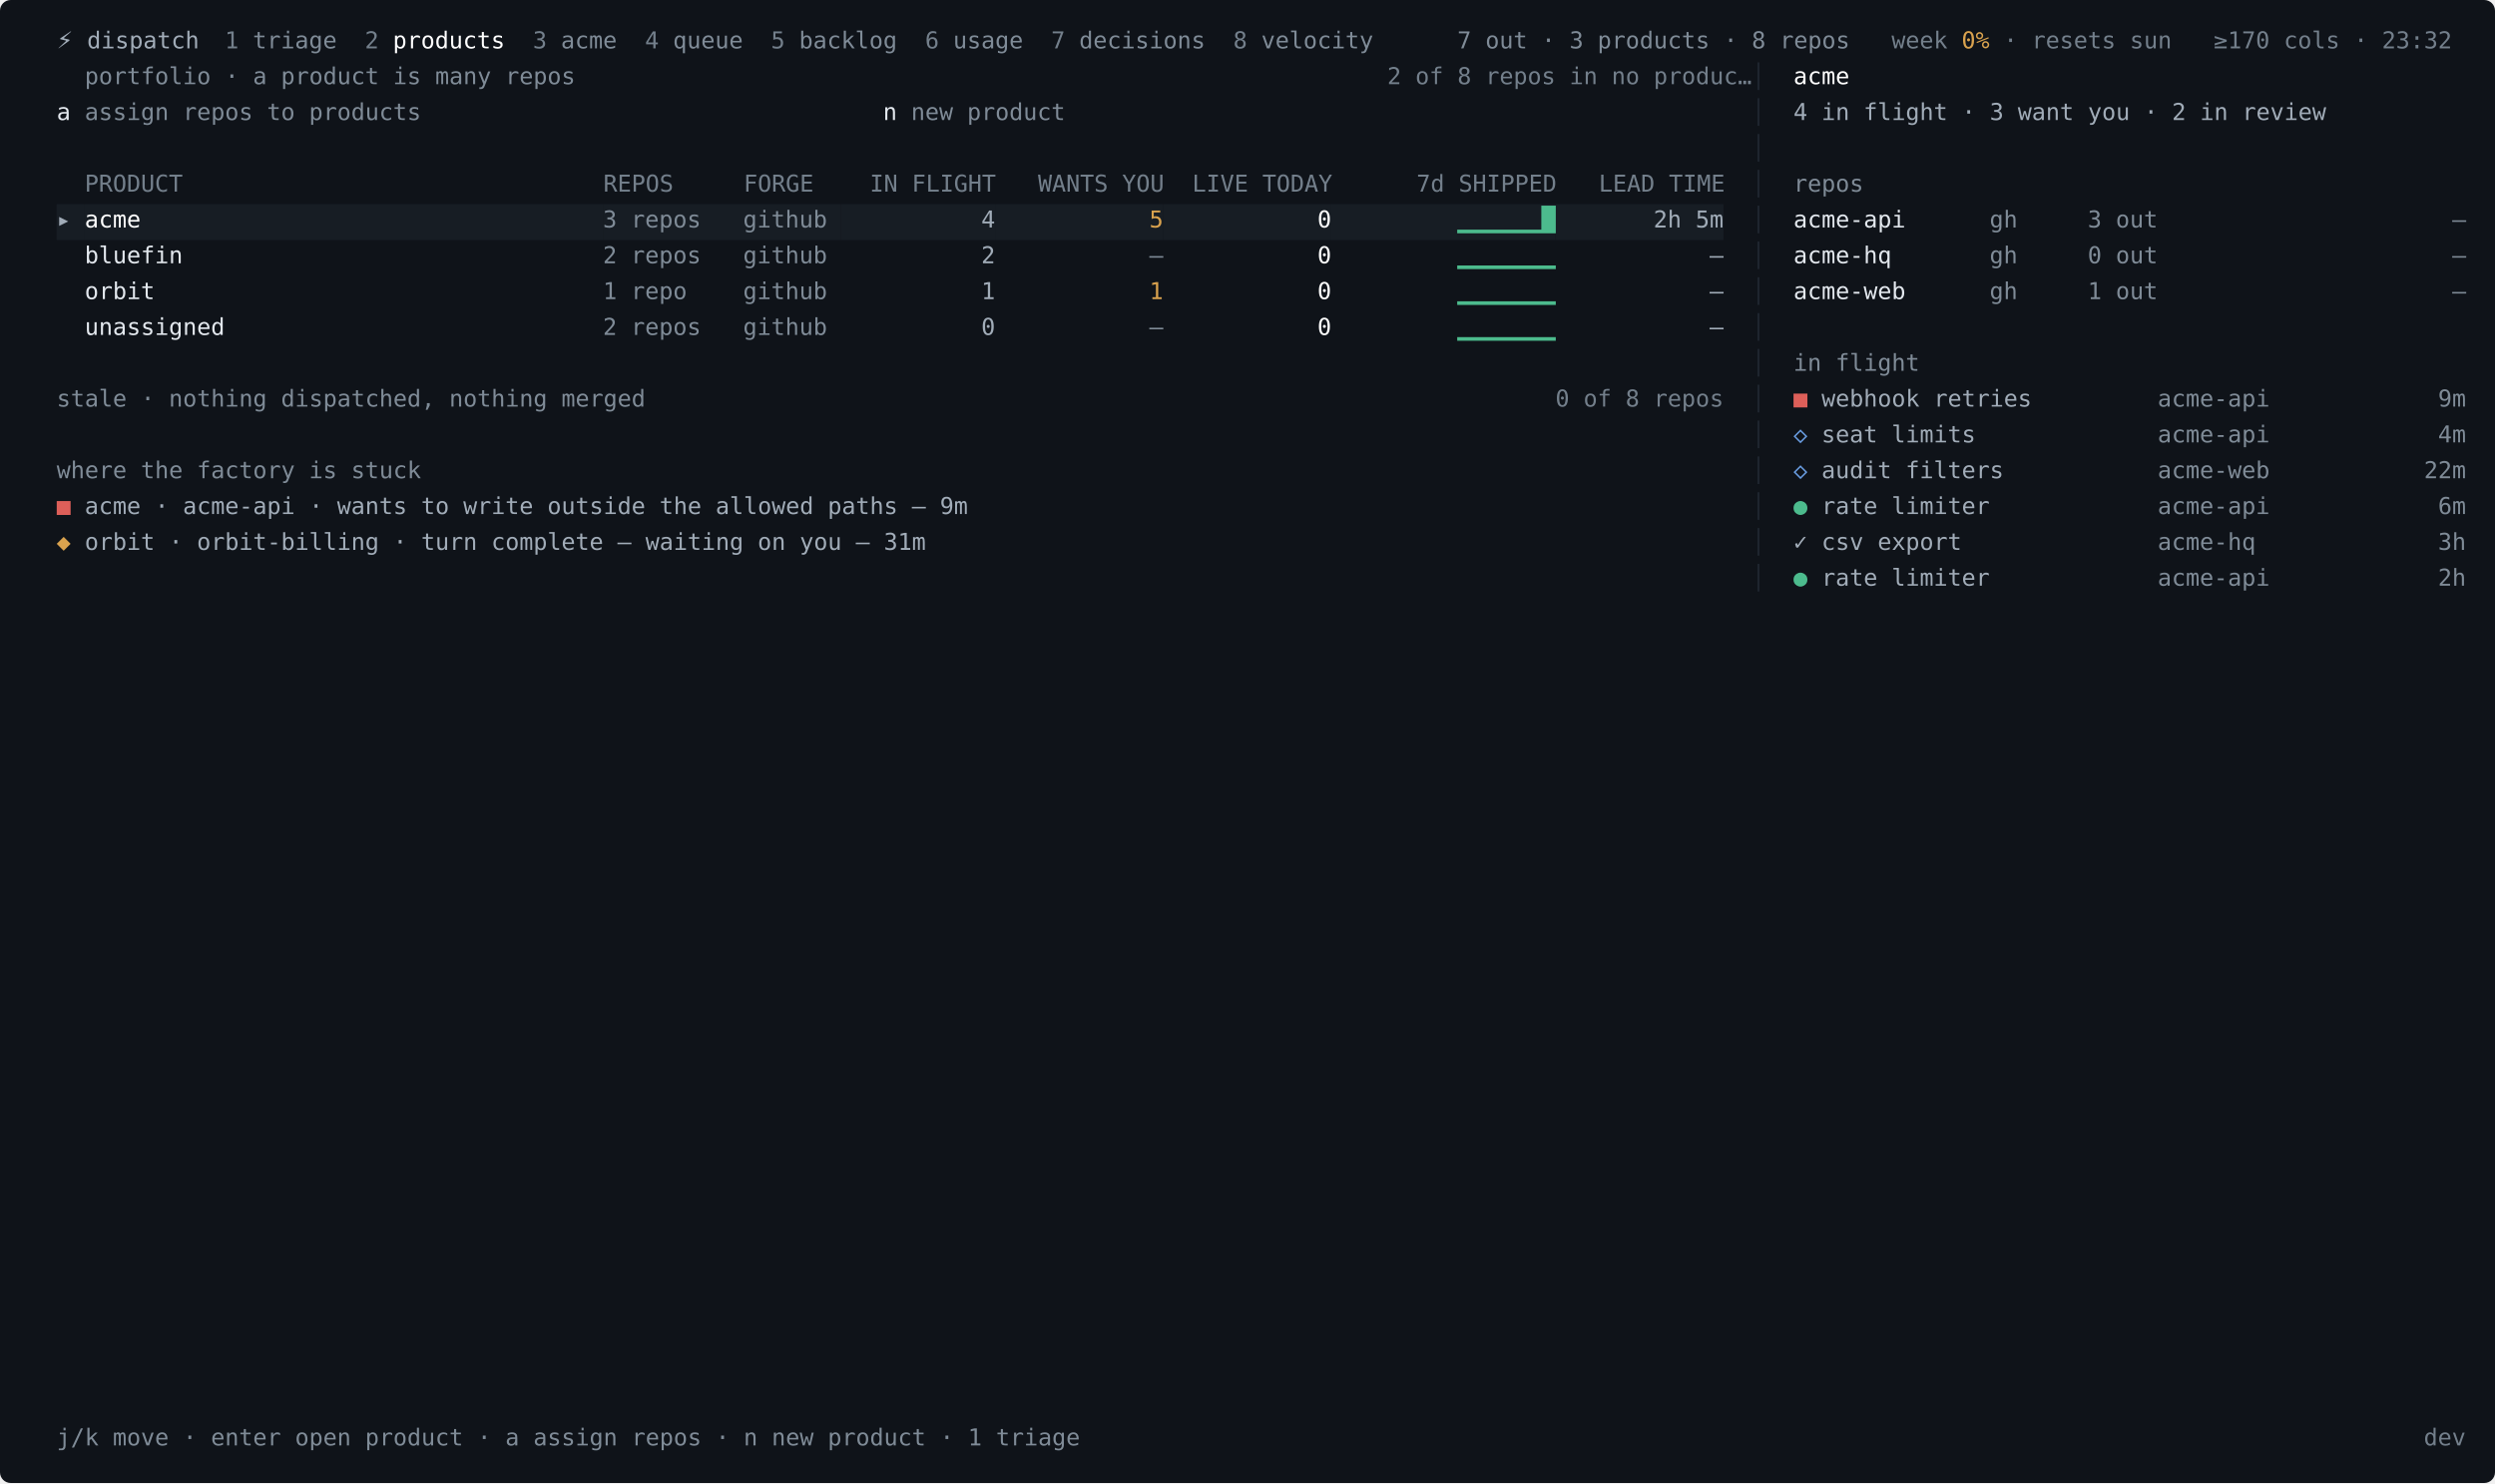
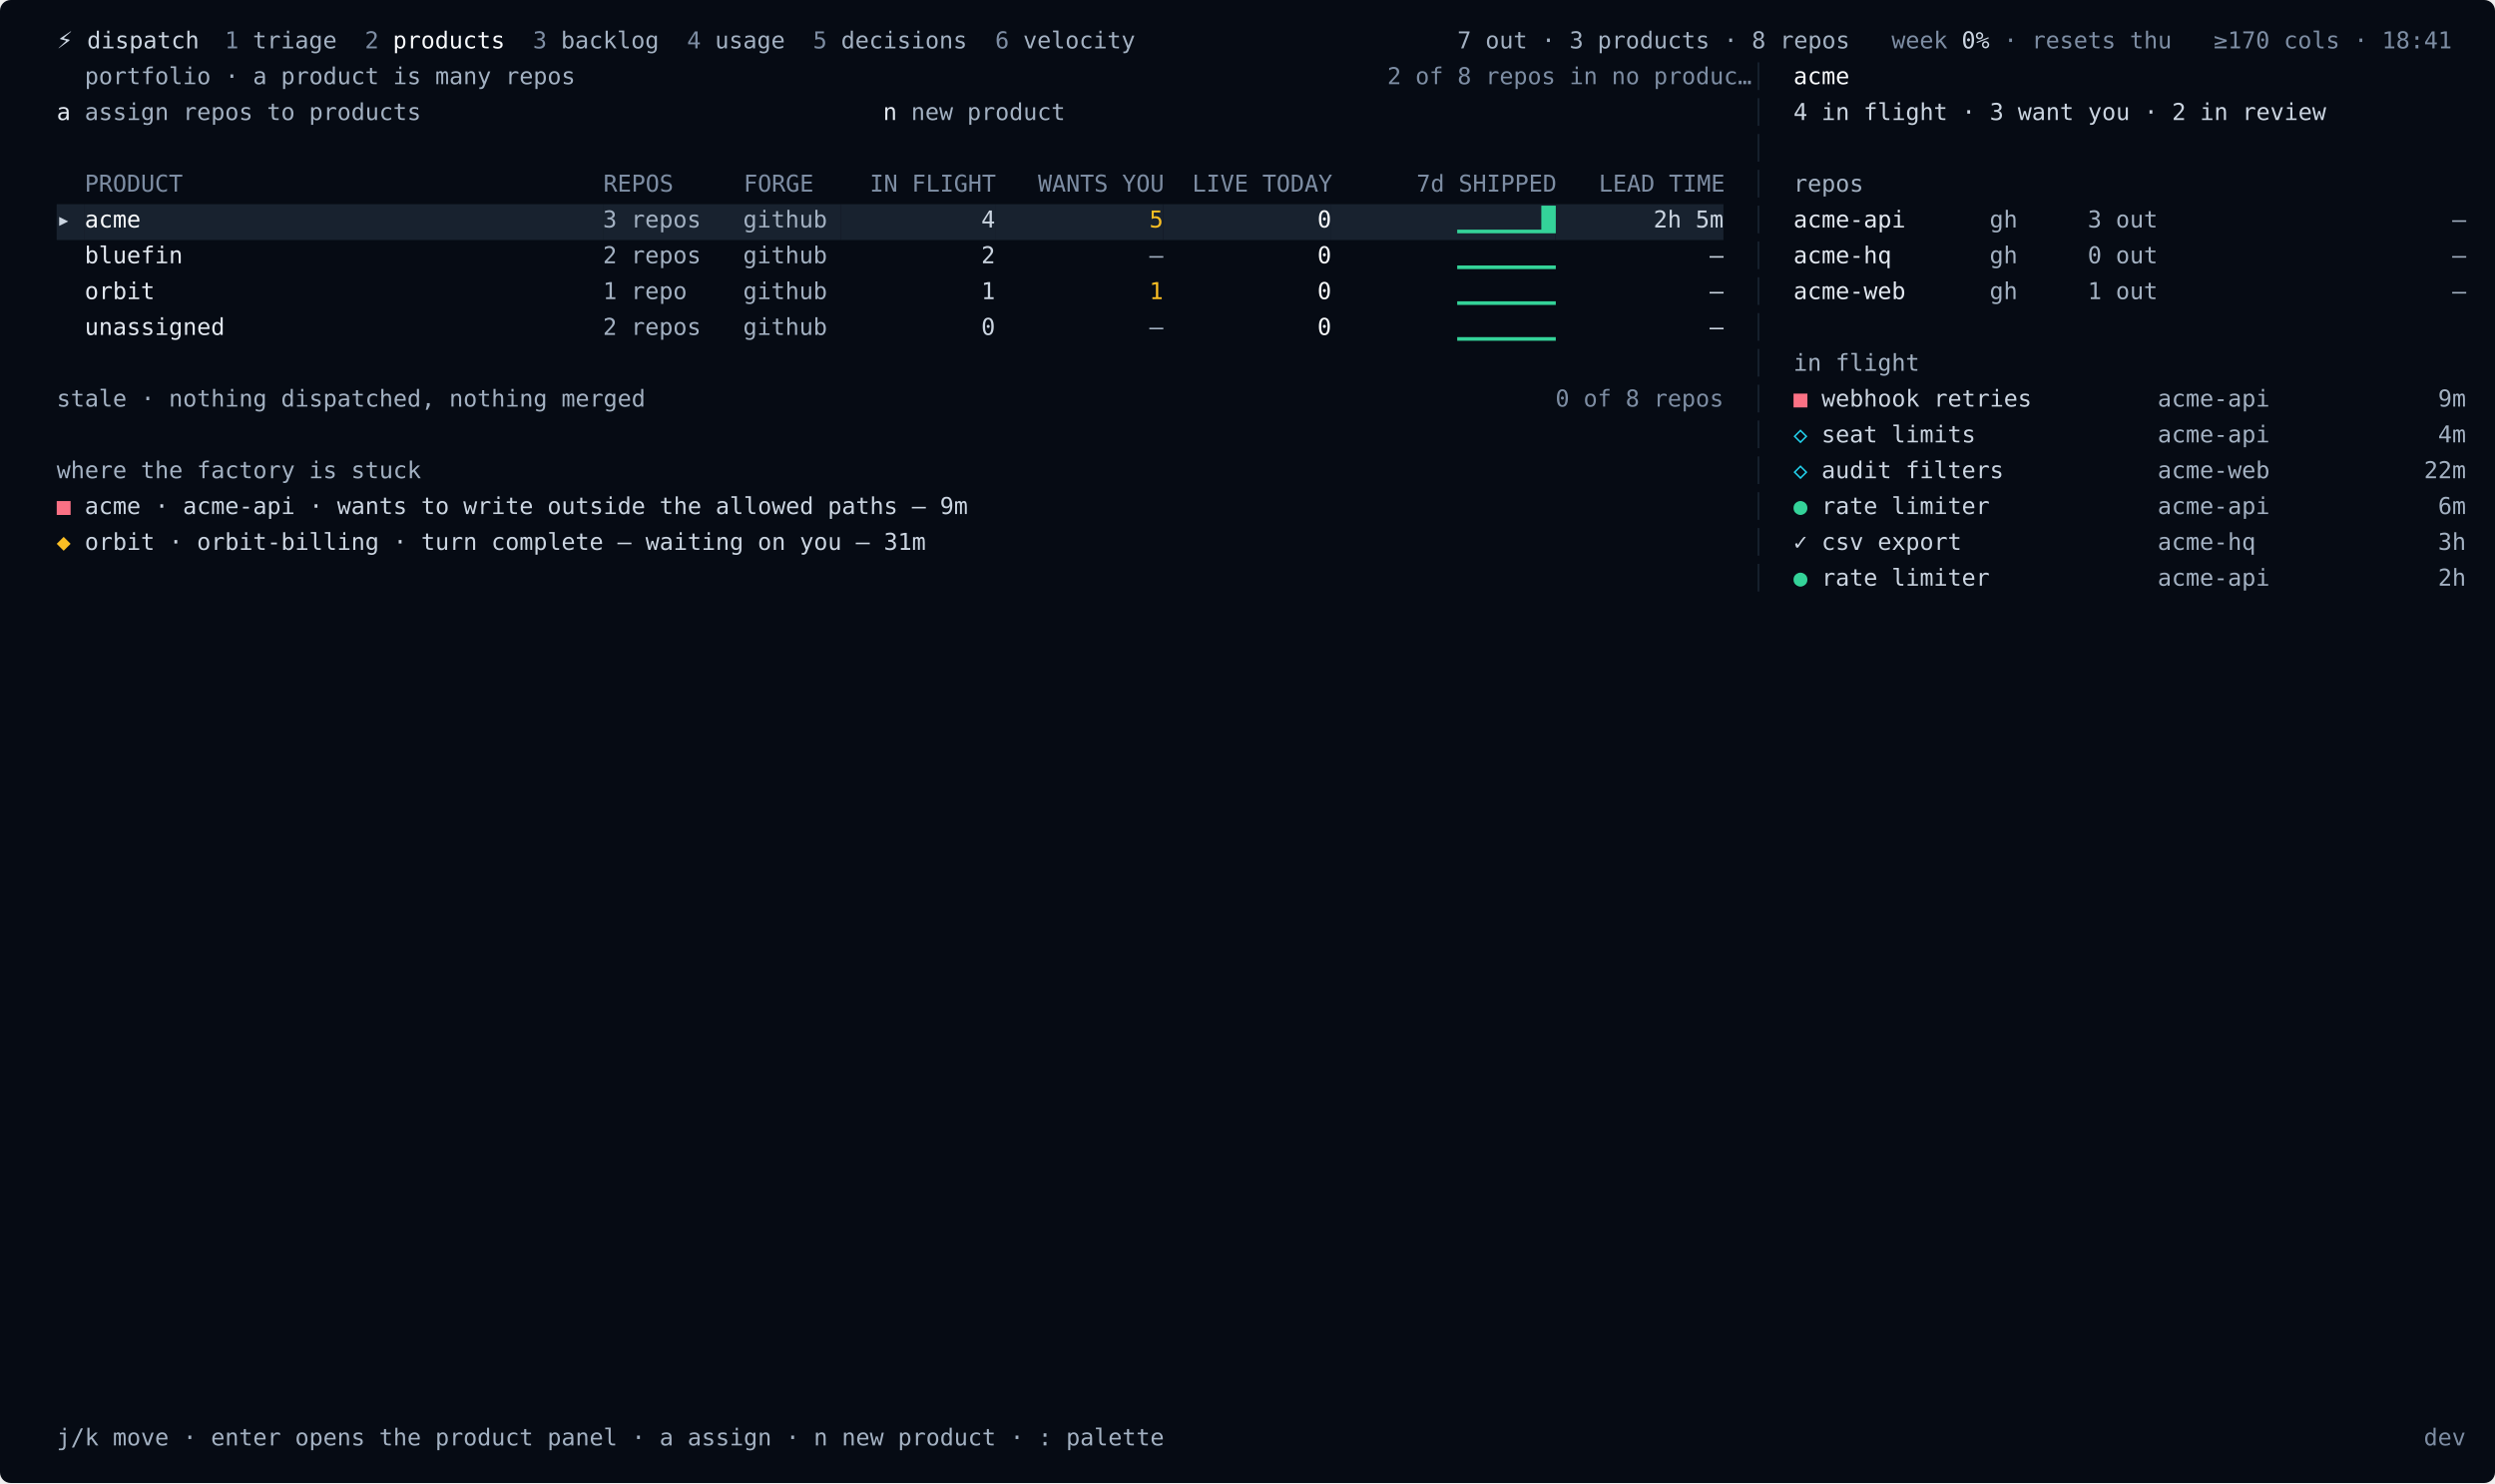
<svg xmlns="http://www.w3.org/2000/svg" width="1393" height="828" viewBox="0 0 1393 828" role="img" aria-label="The products lens">
-   <rect width="1393" height="828" rx="6" fill="#0f1319" />
+   <rect width="1393" height="828" rx="6" fill="#060b14" />
  <g font-family="ui-monospace, SFMono-Regular, Menlo, Consolas, 'DejaVu Sans Mono', monospace" font-size="13.0" xml:space="preserve">
-     <rect x="31.64" y="114.00" width="15.64" height="20.00" fill="#171d24" />
-     <rect x="47.28" y="114.00" width="289.34" height="20.00" fill="#171d24" />
-     <rect x="336.62" y="114.00" width="132.94" height="20.00" fill="#171d24" />
-     <rect x="469.56" y="114.00" width="86.02" height="20.00" fill="#171d24" />
-     <rect x="555.58" y="114.00" width="93.84" height="20.00" fill="#171d24" />
-     <rect x="649.42" y="114.00" width="93.84" height="20.00" fill="#171d24" />
-     <rect x="743.26" y="114.00" width="125.12" height="20.00" fill="#171d24" />
-     <rect x="868.38" y="114.00" width="93.84" height="20.00" fill="#171d24" />
-     <text xml:space="preserve" y="27.00" fill="#e3e8ee">
-       <tspan x="16.00">  </tspan>
-       <tspan x="31.64" fill="#a1acb8">⚡ dispatch</tspan>
+     <rect x="31.64" y="114.00" width="15.64" height="20.00" fill="#18222f" />
+     <rect x="47.28" y="114.00" width="289.34" height="20.00" fill="#18222f" />
+     <rect x="336.62" y="114.00" width="132.94" height="20.00" fill="#18222f" />
+     <rect x="469.56" y="114.00" width="86.02" height="20.00" fill="#18222f" />
+     <rect x="555.58" y="114.00" width="93.84" height="20.00" fill="#18222f" />
+     <rect x="649.42" y="114.00" width="93.84" height="20.00" fill="#18222f" />
+     <rect x="743.26" y="114.00" width="125.12" height="20.00" fill="#18222f" />
+     <rect x="868.38" y="114.00" width="93.84" height="20.00" fill="#18222f" />
+     <text xml:space="preserve" y="27.00" fill="#e2e8f0">
+       <tspan x="16.00">  </tspan>
+       <tspan x="31.64" fill="#cbd5e1">⚡ dispatch</tspan>
      <tspan x="109.84">  </tspan>
-       <tspan x="125.48" fill="#737f8b">1 </tspan>
-       <tspan x="141.12" fill="#7f8b97">triage</tspan>
+       <tspan x="125.48" fill="#7d8da3">1 </tspan>
+       <tspan x="141.12" fill="#a3b1c2">triage</tspan>
      <tspan x="188.04">  </tspan>
-       <tspan x="203.68" fill="#737f8b">2 </tspan>
-       <tspan x="219.32" fill="#ffffff">products</tspan>
+       <tspan x="203.68" fill="#7d8da3">2 </tspan>
+       <tspan x="219.32" fill="#f8fafc">products</tspan>
      <tspan x="281.88">  </tspan>
-       <tspan x="297.52" fill="#737f8b">3 </tspan>
-       <tspan x="313.16" fill="#7f8b97">acme</tspan>
-       <tspan x="344.44">  </tspan>
-       <tspan x="360.08" fill="#737f8b">4 </tspan>
-       <tspan x="375.72" fill="#7f8b97">queue</tspan>
-       <tspan x="414.82">  </tspan>
-       <tspan x="430.46" fill="#737f8b">5 </tspan>
-       <tspan x="446.10" fill="#7f8b97">backlog</tspan>
-       <tspan x="500.84">  </tspan>
-       <tspan x="516.48" fill="#737f8b">6 </tspan>
-       <tspan x="532.12" fill="#7f8b97">usage</tspan>
-       <tspan x="571.22">  </tspan>
-       <tspan x="586.86" fill="#737f8b">7 </tspan>
-       <tspan x="602.50" fill="#7f8b97">decisions</tspan>
-       <tspan x="672.88">  </tspan>
-       <tspan x="688.52" fill="#737f8b">8 </tspan>
-       <tspan x="704.16" fill="#7f8b97">velocity</tspan>
-       <tspan x="766.72">      </tspan>
-       <tspan x="813.64" fill="#7f8b97">7 out · 3 products · 8 repos</tspan>
+       <tspan x="297.52" fill="#7d8da3">3 </tspan>
+       <tspan x="313.16" fill="#a3b1c2">backlog</tspan>
+       <tspan x="367.90">  </tspan>
+       <tspan x="383.54" fill="#7d8da3">4 </tspan>
+       <tspan x="399.18" fill="#a3b1c2">usage</tspan>
+       <tspan x="438.28">  </tspan>
+       <tspan x="453.92" fill="#7d8da3">5 </tspan>
+       <tspan x="469.56" fill="#a3b1c2">decisions</tspan>
+       <tspan x="539.94">  </tspan>
+       <tspan x="555.58" fill="#7d8da3">6 </tspan>
+       <tspan x="571.22" fill="#a3b1c2">velocity</tspan>
+       <tspan x="633.78">                       </tspan>
+       <tspan x="813.64" fill="#a3b1c2">7 out · 3 products · 8 repos</tspan>
      <tspan x="1032.60">   </tspan>
-       <tspan x="1056.06" fill="#737f8b">week </tspan>
-       <tspan x="1095.16" fill="#d9a24e">0%</tspan>
-       <tspan x="1110.80" fill="#737f8b"> · resets sun</tspan>
+       <tspan x="1056.06" fill="#7d8da3">week </tspan>
+       <tspan x="1095.16" fill="#cbd5e1">0%</tspan>
+       <tspan x="1110.80" fill="#7d8da3"> · resets thu</tspan>
      <tspan x="1212.46">   </tspan>
-       <tspan x="1235.92" fill="#737f8b">≥170 cols · 23:32</tspan>
-     </text>
-     <text xml:space="preserve" y="47.00" fill="#e3e8ee">
+       <tspan x="1235.92" fill="#7d8da3">≥170 cols · 18:41</tspan>
+     </text>
+     <text xml:space="preserve" y="47.00" fill="#e2e8f0">
      <tspan x="16.00">    </tspan>
-       <tspan x="47.28" fill="#7f8b97">portfolio · a product is many repos</tspan>
+       <tspan x="47.28" fill="#a3b1c2">portfolio · a product is many repos</tspan>
      <tspan x="320.98">                                                          </tspan>
-       <tspan x="774.54" fill="#737f8b">2 of 8 repos in no produc…</tspan>
-       <tspan x="977.86" fill="#1f2630">│</tspan>
-       <tspan x="985.68">  </tspan>
-       <tspan x="1001.32" fill="#ffffff">acme                                            </tspan>
-     </text>
-     <text xml:space="preserve" y="67.00" fill="#e3e8ee">
+       <tspan x="774.54" fill="#7d8da3">2 of 8 repos in no produc…</tspan>
+       <tspan x="977.86" fill="#18222f">│</tspan>
+       <tspan x="985.68">  </tspan>
+       <tspan x="1001.32" fill="#f8fafc">acme                                            </tspan>
+     </text>
+     <text xml:space="preserve" y="67.00" fill="#e2e8f0">
      <tspan x="16.00">  </tspan>
      <tspan x="31.64">a </tspan>
-       <tspan x="47.28" fill="#7f8b97">assign repos to products                                 </tspan>
+       <tspan x="47.28" fill="#a3b1c2">assign repos to products                                 </tspan>
      <tspan x="493.02">n </tspan>
-       <tspan x="508.66" fill="#7f8b97">new product                                               </tspan>
-       <tspan x="962.22">  </tspan>
-       <tspan x="977.86" fill="#1f2630">│</tspan>
-       <tspan x="985.68">  </tspan>
-       <tspan x="1001.32" fill="#a1acb8">4 in flight · 3 want you · 2 in review          </tspan>
-     </text>
-     <text xml:space="preserve" y="87.00" fill="#e3e8ee">
-       <tspan x="16.00">                                                                                                                           </tspan>
-       <tspan x="977.86" fill="#1f2630">│</tspan>
-     </text>
-     <text xml:space="preserve" y="107.00" fill="#e3e8ee">
+       <tspan x="508.66" fill="#a3b1c2">new product                                               </tspan>
+       <tspan x="962.22">  </tspan>
+       <tspan x="977.86" fill="#18222f">│</tspan>
+       <tspan x="985.68">  </tspan>
+       <tspan x="1001.32" fill="#cbd5e1">4 in flight · 3 want you · 2 in review          </tspan>
+     </text>
+     <text xml:space="preserve" y="87.00" fill="#e2e8f0">
+       <tspan x="16.00">                                                                                                                           </tspan>
+       <tspan x="977.86" fill="#18222f">│</tspan>
+     </text>
+     <text xml:space="preserve" y="107.00" fill="#e2e8f0">
      <tspan x="16.00">    </tspan>
-       <tspan x="47.28" fill="#737f8b">PRODUCT                              REPOS     FORGE    IN FLIGHT   WANTS YOU  LIVE TODAY      7d SHIPPED   LEAD TIME</tspan>
-       <tspan x="962.22">  </tspan>
-       <tspan x="977.86" fill="#1f2630">│</tspan>
-       <tspan x="985.68">  </tspan>
-       <tspan x="1001.32" fill="#7f8b97">repos                                           </tspan>
-     </text>
-     <text xml:space="preserve" y="127.00" fill="#e3e8ee">
-       <tspan x="16.00">  </tspan>
-       <tspan x="31.64" fill="#a1acb8">▸ </tspan>
-       <tspan x="47.28" fill="#ffffff">acme                                 </tspan>
-       <tspan x="336.62" fill="#7f8b97">3 repos   github </tspan>
-       <tspan x="469.56" fill="#a1acb8">          4</tspan>
-       <tspan x="555.58" fill="#d9a24e">           5</tspan>
-       <tspan x="649.42" fill="#ffffff">           0</tspan>
-       <tspan x="743.26" fill="#4cbb8d">         ▁▁▁▁▁▁█</tspan>
-       <tspan x="868.38" fill="#a1acb8">       2h 5m</tspan>
-       <tspan x="962.22">  </tspan>
-       <tspan x="977.86" fill="#1f2630">│</tspan>
+       <tspan x="47.28" fill="#7d8da3">PRODUCT                              REPOS     FORGE    IN FLIGHT   WANTS YOU  LIVE TODAY      7d SHIPPED   LEAD TIME</tspan>
+       <tspan x="962.22">  </tspan>
+       <tspan x="977.86" fill="#18222f">│</tspan>
+       <tspan x="985.68">  </tspan>
+       <tspan x="1001.32" fill="#a3b1c2">repos                                           </tspan>
+     </text>
+     <text xml:space="preserve" y="127.00" fill="#e2e8f0">
+       <tspan x="16.00">  </tspan>
+       <tspan x="31.64" fill="#cbd5e1">▸ </tspan>
+       <tspan x="47.28" fill="#f8fafc">acme                                 </tspan>
+       <tspan x="336.62" fill="#a3b1c2">3 repos   github </tspan>
+       <tspan x="469.56" fill="#cbd5e1">          4</tspan>
+       <tspan x="555.58" fill="#fbbf24">           5</tspan>
+       <tspan x="649.42" fill="#f8fafc">           0</tspan>
+       <tspan x="743.26" fill="#34d399">         ▁▁▁▁▁▁█</tspan>
+       <tspan x="868.38" fill="#cbd5e1">       2h 5m</tspan>
+       <tspan x="962.22">  </tspan>
+       <tspan x="977.86" fill="#18222f">│</tspan>
      <tspan x="985.68">  </tspan>
      <tspan x="1001.32">acme-api      </tspan>
-       <tspan x="1110.80" fill="#7f8b97">gh     3 out                     —</tspan>
-     </text>
-     <text xml:space="preserve" y="147.00" fill="#e3e8ee">
-       <tspan x="16.00">  </tspan>
-       <tspan x="31.64" fill="#a1acb8">  </tspan>
+       <tspan x="1110.80" fill="#a3b1c2">gh     3 out                     —</tspan>
+     </text>
+     <text xml:space="preserve" y="147.00" fill="#e2e8f0">
+       <tspan x="16.00">  </tspan>
+       <tspan x="31.64" fill="#cbd5e1">  </tspan>
      <tspan x="47.28">bluefin                              </tspan>
-       <tspan x="336.62" fill="#7f8b97">2 repos   github </tspan>
-       <tspan x="469.56" fill="#a1acb8">          2</tspan>
-       <tspan x="555.58" fill="#7f8b97">           —</tspan>
-       <tspan x="649.42" fill="#ffffff">           0</tspan>
-       <tspan x="743.26" fill="#4cbb8d">         ▁▁▁▁▁▁▁</tspan>
-       <tspan x="868.38" fill="#a1acb8">           —</tspan>
-       <tspan x="962.22">  </tspan>
-       <tspan x="977.86" fill="#1f2630">│</tspan>
+       <tspan x="336.62" fill="#a3b1c2">2 repos   github </tspan>
+       <tspan x="469.56" fill="#cbd5e1">          2</tspan>
+       <tspan x="555.58" fill="#a3b1c2">           —</tspan>
+       <tspan x="649.42" fill="#f8fafc">           0</tspan>
+       <tspan x="743.26" fill="#34d399">         ▁▁▁▁▁▁▁</tspan>
+       <tspan x="868.38" fill="#cbd5e1">           —</tspan>
+       <tspan x="962.22">  </tspan>
+       <tspan x="977.86" fill="#18222f">│</tspan>
      <tspan x="985.68">  </tspan>
      <tspan x="1001.32">acme-hq       </tspan>
-       <tspan x="1110.80" fill="#7f8b97">gh     0 out                     —</tspan>
-     </text>
-     <text xml:space="preserve" y="167.00" fill="#e3e8ee">
-       <tspan x="16.00">  </tspan>
-       <tspan x="31.64" fill="#a1acb8">  </tspan>
+       <tspan x="1110.80" fill="#a3b1c2">gh     0 out                     —</tspan>
+     </text>
+     <text xml:space="preserve" y="167.00" fill="#e2e8f0">
+       <tspan x="16.00">  </tspan>
+       <tspan x="31.64" fill="#cbd5e1">  </tspan>
      <tspan x="47.28">orbit                                </tspan>
-       <tspan x="336.62" fill="#7f8b97">1 repo    github </tspan>
-       <tspan x="469.56" fill="#a1acb8">          1</tspan>
-       <tspan x="555.58" fill="#d9a24e">           1</tspan>
-       <tspan x="649.42" fill="#ffffff">           0</tspan>
-       <tspan x="743.26" fill="#4cbb8d">         ▁▁▁▁▁▁▁</tspan>
-       <tspan x="868.38" fill="#a1acb8">           —</tspan>
-       <tspan x="962.22">  </tspan>
-       <tspan x="977.86" fill="#1f2630">│</tspan>
+       <tspan x="336.62" fill="#a3b1c2">1 repo    github </tspan>
+       <tspan x="469.56" fill="#cbd5e1">          1</tspan>
+       <tspan x="555.58" fill="#fbbf24">           1</tspan>
+       <tspan x="649.42" fill="#f8fafc">           0</tspan>
+       <tspan x="743.26" fill="#34d399">         ▁▁▁▁▁▁▁</tspan>
+       <tspan x="868.38" fill="#cbd5e1">           —</tspan>
+       <tspan x="962.22">  </tspan>
+       <tspan x="977.86" fill="#18222f">│</tspan>
      <tspan x="985.68">  </tspan>
      <tspan x="1001.32">acme-web      </tspan>
-       <tspan x="1110.80" fill="#7f8b97">gh     1 out                     —</tspan>
-     </text>
-     <text xml:space="preserve" y="187.00" fill="#e3e8ee">
-       <tspan x="16.00">  </tspan>
-       <tspan x="31.64" fill="#a1acb8">  </tspan>
+       <tspan x="1110.80" fill="#a3b1c2">gh     1 out                     —</tspan>
+     </text>
+     <text xml:space="preserve" y="187.00" fill="#e2e8f0">
+       <tspan x="16.00">  </tspan>
+       <tspan x="31.64" fill="#cbd5e1">  </tspan>
      <tspan x="47.28">unassigned                           </tspan>
-       <tspan x="336.62" fill="#7f8b97">2 repos   github </tspan>
-       <tspan x="469.56" fill="#a1acb8">          0</tspan>
-       <tspan x="555.58" fill="#7f8b97">           —</tspan>
-       <tspan x="649.42" fill="#ffffff">           0</tspan>
-       <tspan x="743.26" fill="#4cbb8d">         ▁▁▁▁▁▁▁</tspan>
-       <tspan x="868.38" fill="#a1acb8">           —</tspan>
-       <tspan x="962.22">  </tspan>
-       <tspan x="977.86" fill="#1f2630">│</tspan>
-     </text>
-     <text xml:space="preserve" y="207.00" fill="#e3e8ee">
-       <tspan x="16.00">                                                                                                                           </tspan>
-       <tspan x="977.86" fill="#1f2630">│</tspan>
-       <tspan x="985.68">  </tspan>
-       <tspan x="1001.32" fill="#7f8b97">in flight                                       </tspan>
-     </text>
-     <text xml:space="preserve" y="227.00" fill="#e3e8ee">
-       <tspan x="16.00">  </tspan>
-       <tspan x="31.64" fill="#7f8b97">stale · nothing dispatched, nothing merged                                                              </tspan>
-       <tspan x="844.92" fill="#737f8b">   0 of 8 repos</tspan>
-       <tspan x="962.22">  </tspan>
-       <tspan x="977.86" fill="#1f2630">│</tspan>
-       <tspan x="985.68">  </tspan>
-       <tspan x="1001.32" fill="#dd5f59">■ </tspan>
-       <tspan x="1016.96" fill="#a1acb8">webhook retries         </tspan>
-       <tspan x="1204.64" fill="#7f8b97">acme-api            9m</tspan>
-     </text>
-     <text xml:space="preserve" y="247.00" fill="#e3e8ee">
-       <tspan x="16.00">                                                                                                                           </tspan>
-       <tspan x="977.86" fill="#1f2630">│</tspan>
-       <tspan x="985.68">  </tspan>
-       <tspan x="1001.32" fill="#699de2">◇ </tspan>
-       <tspan x="1016.96" fill="#a1acb8">seat limits             </tspan>
-       <tspan x="1204.64" fill="#7f8b97">acme-api            4m</tspan>
-     </text>
-     <text xml:space="preserve" y="267.00" fill="#e3e8ee">
-       <tspan x="16.00">  </tspan>
-       <tspan x="31.64" fill="#7f8b97">where the factory is stuck                                                                                             </tspan>
-       <tspan x="962.22">  </tspan>
-       <tspan x="977.86" fill="#1f2630">│</tspan>
-       <tspan x="985.68">  </tspan>
-       <tspan x="1001.32" fill="#699de2">◇ </tspan>
-       <tspan x="1016.96" fill="#a1acb8">audit filters           </tspan>
-       <tspan x="1204.64" fill="#7f8b97">acme-web           22m</tspan>
-     </text>
-     <text xml:space="preserve" y="287.00" fill="#e3e8ee">
-       <tspan x="16.00">  </tspan>
-       <tspan x="31.64" fill="#dd5f59">■</tspan>
-       <tspan x="39.46" fill="#a1acb8"> acme · acme-api · wants to write outside the allowed paths — 9m</tspan>
+       <tspan x="336.62" fill="#a3b1c2">2 repos   github </tspan>
+       <tspan x="469.56" fill="#cbd5e1">          0</tspan>
+       <tspan x="555.58" fill="#a3b1c2">           —</tspan>
+       <tspan x="649.42" fill="#f8fafc">           0</tspan>
+       <tspan x="743.26" fill="#34d399">         ▁▁▁▁▁▁▁</tspan>
+       <tspan x="868.38" fill="#cbd5e1">           —</tspan>
+       <tspan x="962.22">  </tspan>
+       <tspan x="977.86" fill="#18222f">│</tspan>
+     </text>
+     <text xml:space="preserve" y="207.00" fill="#e2e8f0">
+       <tspan x="16.00">                                                                                                                           </tspan>
+       <tspan x="977.86" fill="#18222f">│</tspan>
+       <tspan x="985.68">  </tspan>
+       <tspan x="1001.32" fill="#a3b1c2">in flight                                       </tspan>
+     </text>
+     <text xml:space="preserve" y="227.00" fill="#e2e8f0">
+       <tspan x="16.00">  </tspan>
+       <tspan x="31.64" fill="#a3b1c2">stale · nothing dispatched, nothing merged                                                              </tspan>
+       <tspan x="844.92" fill="#7d8da3">   0 of 8 repos</tspan>
+       <tspan x="962.22">  </tspan>
+       <tspan x="977.86" fill="#18222f">│</tspan>
+       <tspan x="985.68">  </tspan>
+       <tspan x="1001.32" fill="#fb7185">■ </tspan>
+       <tspan x="1016.96" fill="#cbd5e1">webhook retries         </tspan>
+       <tspan x="1204.64" fill="#a3b1c2">acme-api            9m</tspan>
+     </text>
+     <text xml:space="preserve" y="247.00" fill="#e2e8f0">
+       <tspan x="16.00">                                                                                                                           </tspan>
+       <tspan x="977.86" fill="#18222f">│</tspan>
+       <tspan x="985.68">  </tspan>
+       <tspan x="1001.32" fill="#22d3ee">◇ </tspan>
+       <tspan x="1016.96" fill="#cbd5e1">seat limits             </tspan>
+       <tspan x="1204.64" fill="#a3b1c2">acme-api            4m</tspan>
+     </text>
+     <text xml:space="preserve" y="267.00" fill="#e2e8f0">
+       <tspan x="16.00">  </tspan>
+       <tspan x="31.64" fill="#a3b1c2">where the factory is stuck                                                                                             </tspan>
+       <tspan x="962.22">  </tspan>
+       <tspan x="977.86" fill="#18222f">│</tspan>
+       <tspan x="985.68">  </tspan>
+       <tspan x="1001.32" fill="#22d3ee">◇ </tspan>
+       <tspan x="1016.96" fill="#cbd5e1">audit filters           </tspan>
+       <tspan x="1204.64" fill="#a3b1c2">acme-web           22m</tspan>
+     </text>
+     <text xml:space="preserve" y="287.00" fill="#e2e8f0">
+       <tspan x="16.00">  </tspan>
+       <tspan x="31.64" fill="#fb7185">■</tspan>
+       <tspan x="39.46" fill="#cbd5e1"> acme · acme-api · wants to write outside the allowed paths — 9m</tspan>
      <tspan x="539.94">                                                        </tspan>
-       <tspan x="977.86" fill="#1f2630">│</tspan>
-       <tspan x="985.68">  </tspan>
-       <tspan x="1001.32" fill="#4cbb8d">● </tspan>
-       <tspan x="1016.96" fill="#a1acb8">rate limiter            </tspan>
-       <tspan x="1204.64" fill="#7f8b97">acme-api            6m</tspan>
-     </text>
-     <text xml:space="preserve" y="307.00" fill="#e3e8ee">
-       <tspan x="16.00">  </tspan>
-       <tspan x="31.64" fill="#d9a24e">◆</tspan>
-       <tspan x="39.46" fill="#a1acb8"> orbit · orbit-billing · turn complete — waiting on you — 31m</tspan>
+       <tspan x="977.86" fill="#18222f">│</tspan>
+       <tspan x="985.68">  </tspan>
+       <tspan x="1001.32" fill="#34d399">● </tspan>
+       <tspan x="1016.96" fill="#cbd5e1">rate limiter            </tspan>
+       <tspan x="1204.64" fill="#a3b1c2">acme-api            6m</tspan>
+     </text>
+     <text xml:space="preserve" y="307.00" fill="#e2e8f0">
+       <tspan x="16.00">  </tspan>
+       <tspan x="31.64" fill="#fbbf24">◆</tspan>
+       <tspan x="39.46" fill="#cbd5e1"> orbit · orbit-billing · turn complete — waiting on you — 31m</tspan>
      <tspan x="516.48">                                                           </tspan>
-       <tspan x="977.86" fill="#1f2630">│</tspan>
-       <tspan x="985.68">  </tspan>
-       <tspan x="1001.32" fill="#a1acb8">✓ csv export              </tspan>
-       <tspan x="1204.64" fill="#7f8b97">acme-hq             3h</tspan>
-     </text>
-     <text xml:space="preserve" y="327.00" fill="#e3e8ee">
-       <tspan x="16.00">                                                                                                                           </tspan>
-       <tspan x="977.86" fill="#1f2630">│</tspan>
-       <tspan x="985.68">  </tspan>
-       <tspan x="1001.32" fill="#4cbb8d">● </tspan>
-       <tspan x="1016.96" fill="#a1acb8">rate limiter            </tspan>
-       <tspan x="1204.64" fill="#7f8b97">acme-api            2h</tspan>
-     </text>
-     <text xml:space="preserve" y="807.00" fill="#e3e8ee">
-       <tspan x="16.00">  </tspan>
-       <tspan x="31.64" fill="#7f8b97">j/k move · enter open product · a assign repos · n new product · 1 triage</tspan>
-       <tspan x="602.50">                                                                                                </tspan>
-       <tspan x="1353.22" fill="#737f8b">dev</tspan>
+       <tspan x="977.86" fill="#18222f">│</tspan>
+       <tspan x="985.68">  </tspan>
+       <tspan x="1001.32" fill="#cbd5e1">✓ csv export              </tspan>
+       <tspan x="1204.64" fill="#a3b1c2">acme-hq             3h</tspan>
+     </text>
+     <text xml:space="preserve" y="327.00" fill="#e2e8f0">
+       <tspan x="16.00">                                                                                                                           </tspan>
+       <tspan x="977.86" fill="#18222f">│</tspan>
+       <tspan x="985.68">  </tspan>
+       <tspan x="1001.32" fill="#34d399">● </tspan>
+       <tspan x="1016.96" fill="#cbd5e1">rate limiter            </tspan>
+       <tspan x="1204.64" fill="#a3b1c2">acme-api            2h</tspan>
+     </text>
+     <text xml:space="preserve" y="807.00" fill="#e2e8f0">
+       <tspan x="16.00">  </tspan>
+       <tspan x="31.64" fill="#a3b1c2">j/k move · enter opens the product panel · a assign · n new product · : palette</tspan>
+       <tspan x="649.42">                                                                                          </tspan>
+       <tspan x="1353.22" fill="#7d8da3">dev</tspan>
    </text>
  </g>
</svg>
